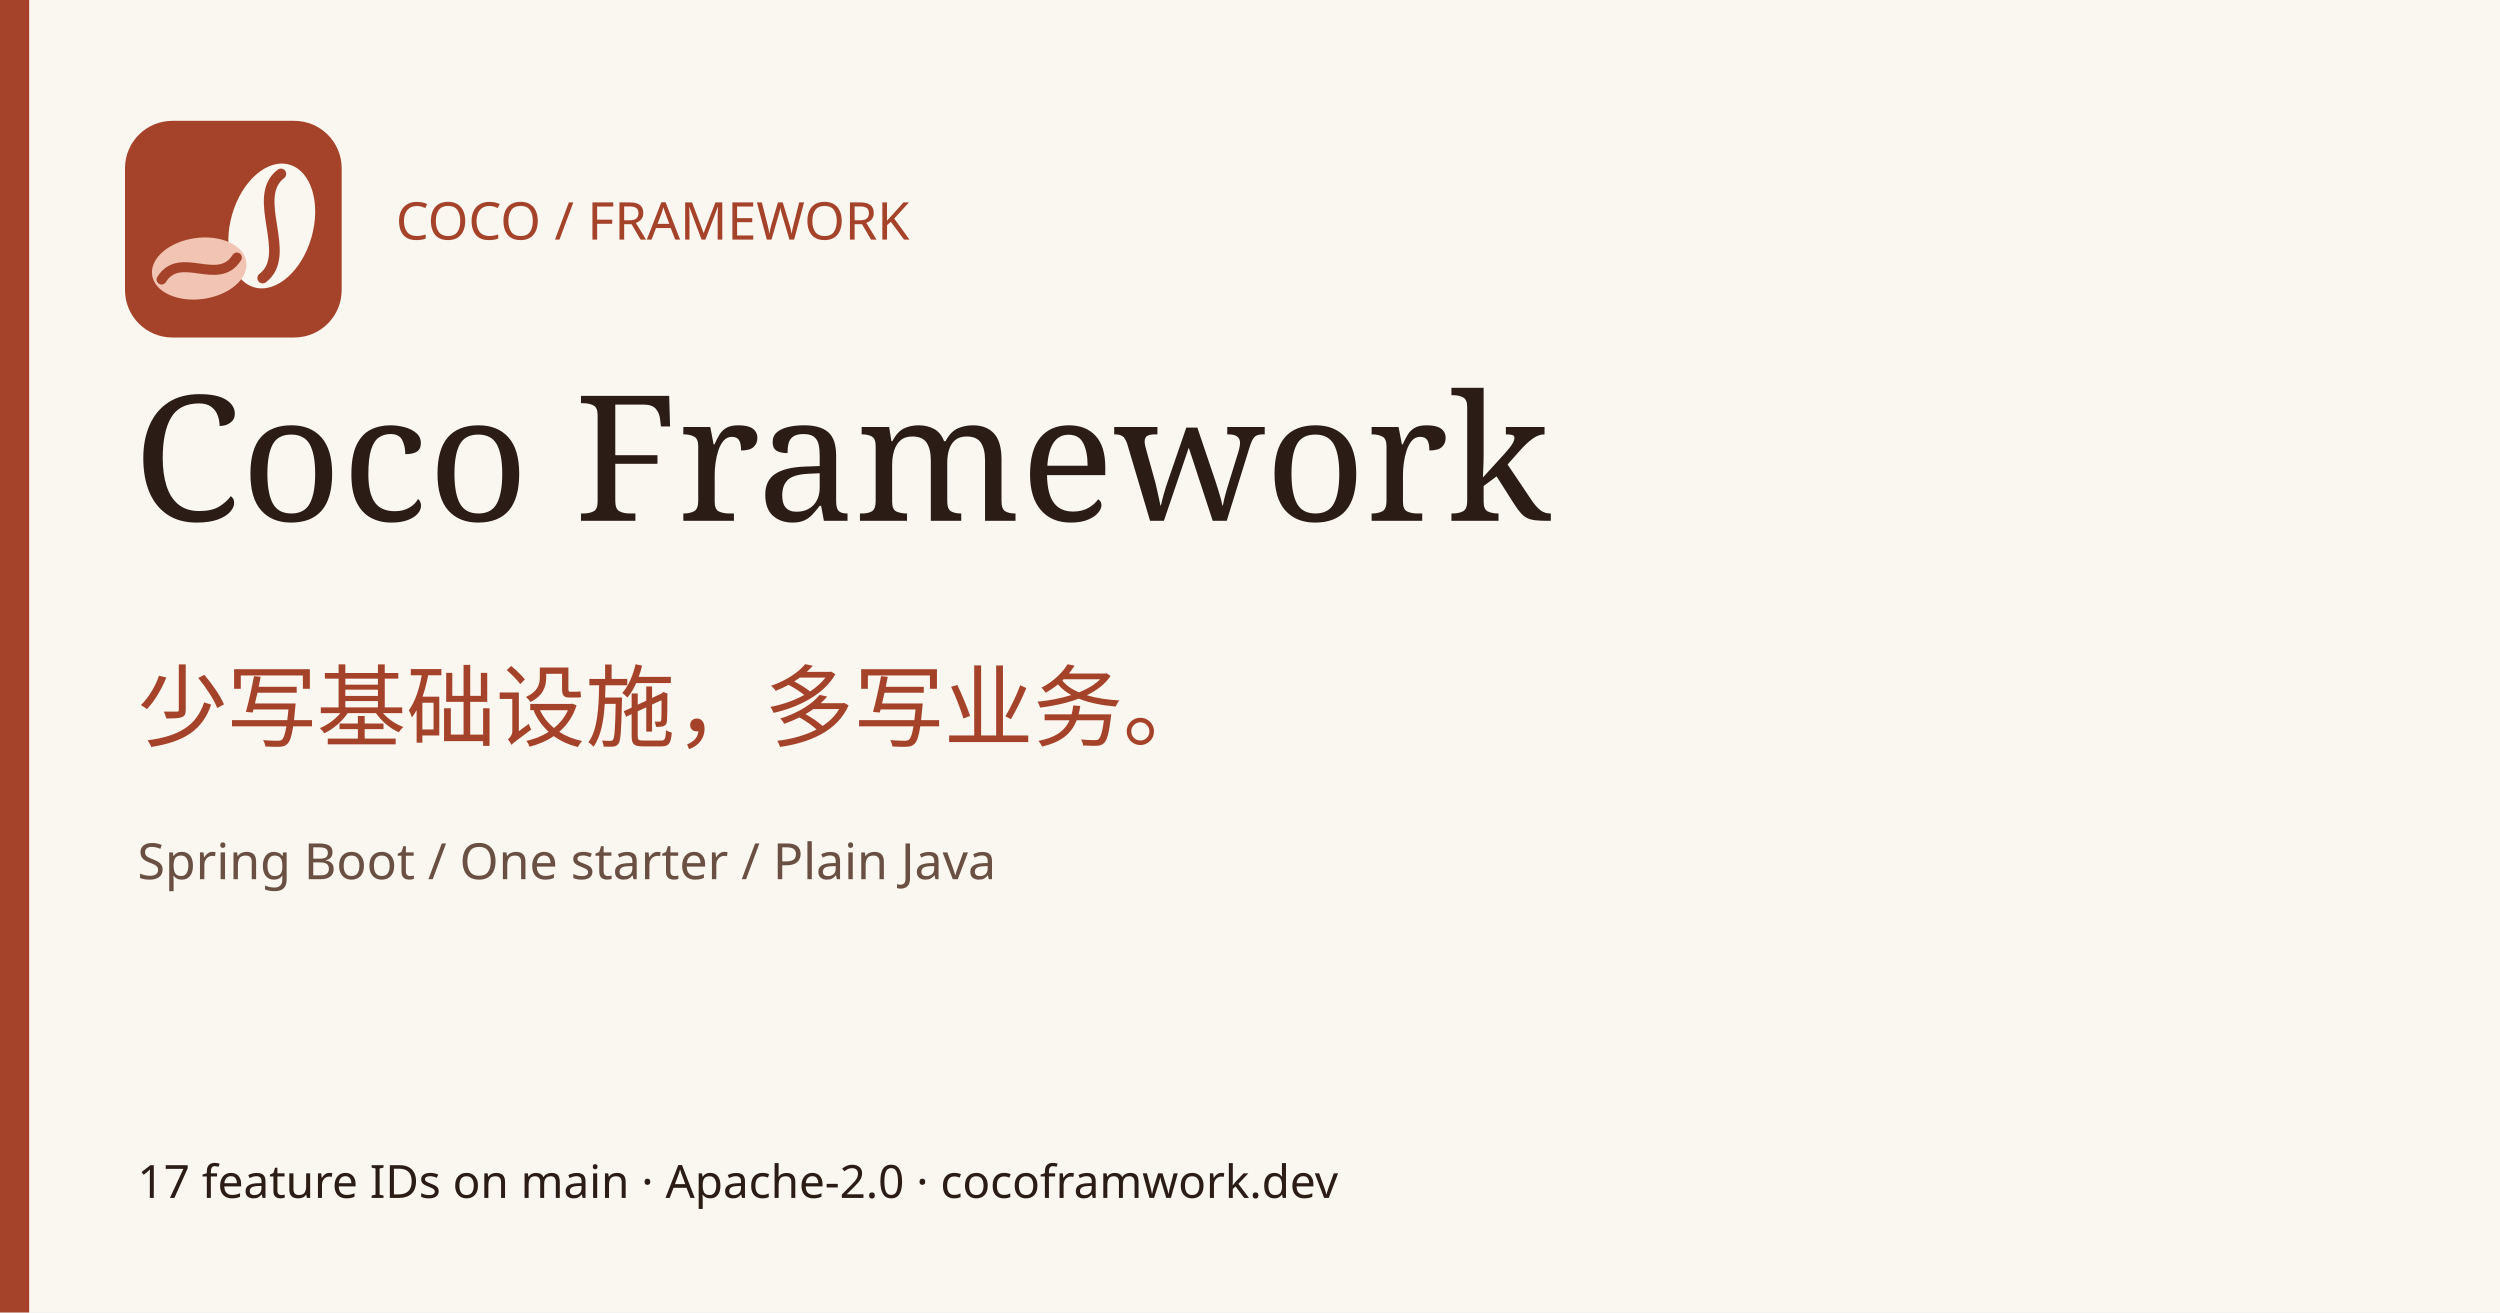
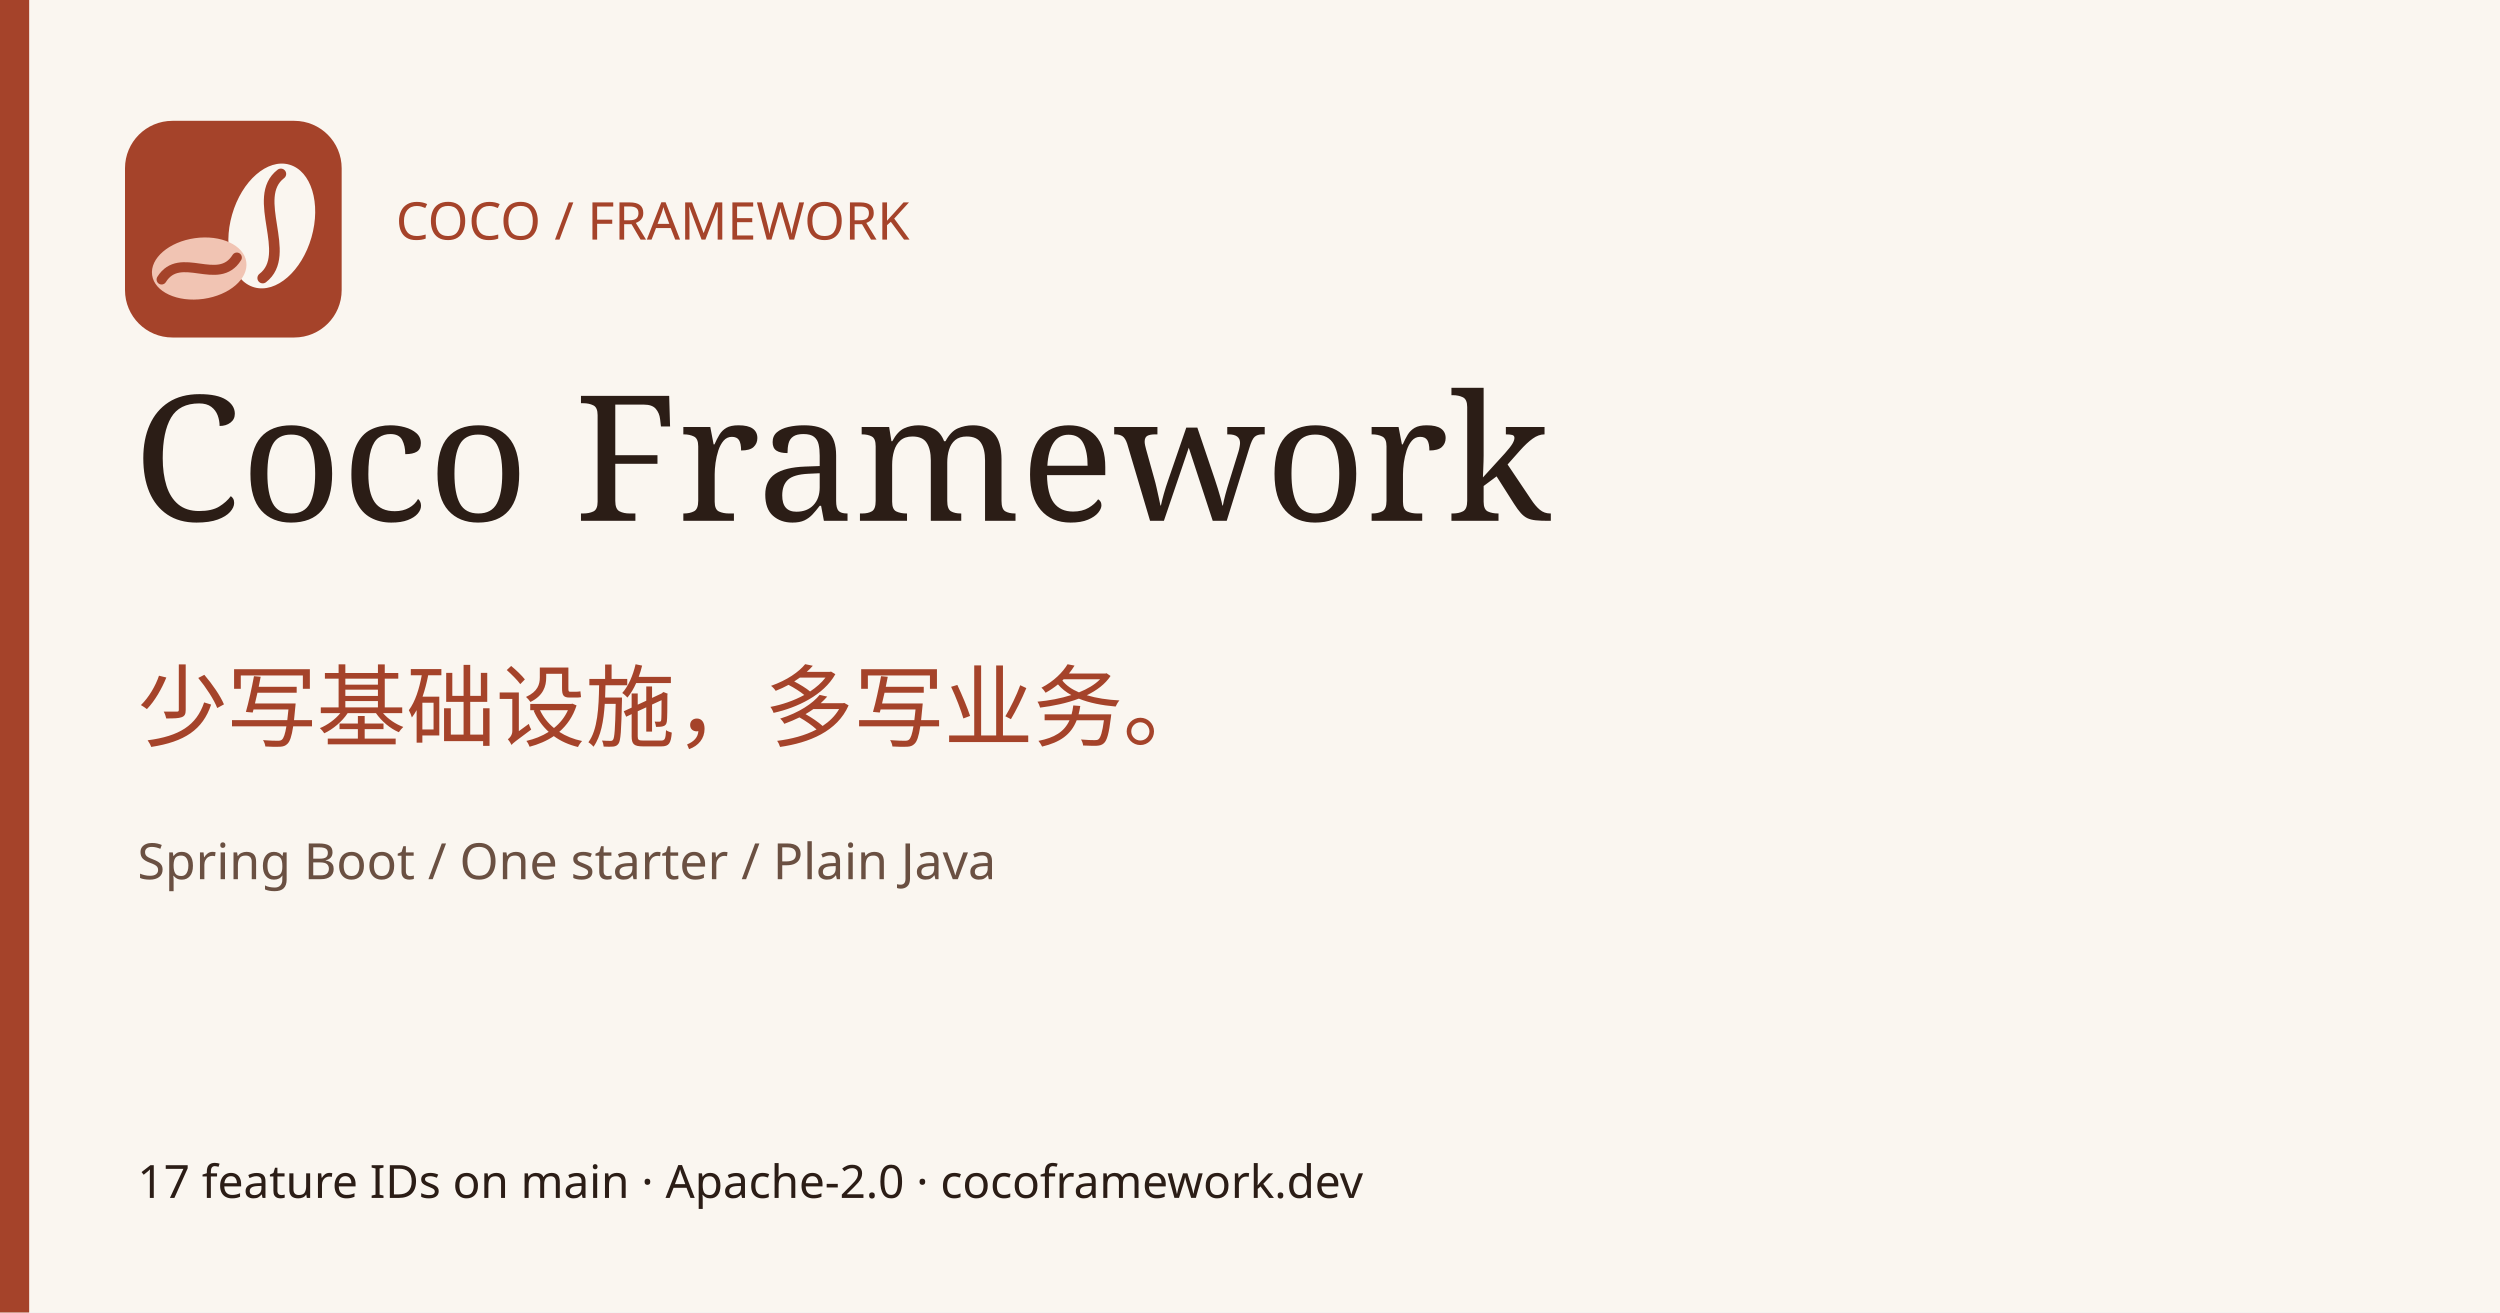
<svg xmlns="http://www.w3.org/2000/svg" width="1200" height="630" viewBox="0 0 1200 630">
  <rect width="1200" height="630" fill="#faf6f0" />
  <rect width="14" height="630" fill="#a5432a" />
  <g transform="translate(60 58) scale(3.25)">
    <rect width="32" height="32" rx="7" fill="#a5432a" />
    <defs>
      <mask id="cut" maskUnits="userSpaceOnUse" x="0" y="0" width="32" height="32">
        <rect width="32" height="32" fill="#fff" />
        <g transform="translate(21.6 18.4) rotate(16)">
          <path d="M-0.9,-8.4 C-4.6,-3.4 4.6,3.4 0.9,8.4" fill="none" stroke="#000" stroke-width="1.7" stroke-linecap="round" />
        </g>
        <g transform="translate(10 25.2) rotate(-8)">
          <path d="M-6.2,0.9 C-2.6,-3.4 2.6,3.4 6.2,-0.9" fill="none" stroke="#000" stroke-width="1.6" stroke-linecap="round" />
        </g>
      </mask>
    </defs>
    <g transform="translate(16 16) scale(0.84) translate(-16 -16) translate(-1 -4.8) scale(1.1)">
      <g mask="url(#cut)">
        <ellipse fill="#faf6f0" rx="6.6" ry="10.2" transform="translate(21.6 18.4) rotate(16)" />
        <ellipse fill="#f1c4b3" rx="7.6" ry="4.9" transform="translate(10 25.2) rotate(-8)" />
      </g>
    </g>
  </g>
  <g font-family="Microsoft YaHei, sans-serif">
    <text x="190" y="115" font-size="25" fill="#a5432a">COCO / FRAMEWORK</text>
    <text x="64" y="250" font-size="84" font-family="Newsreader Variable, Georgia, serif" font-weight="500" fill="#2b1d16">Coco Framework</text>
    <text x="66" y="355" font-size="43" fill="#a5432a">少写基础设施，多写业务。</text>
    <text x="66" y="422" font-size="24" fill="#6a5042">Spring Boot / One starter / Plain Java</text>
-     <text x="66" y="575" font-size="22" fill="#2b1d16">17 feature IDs on main · Apache-2.0 · cocoframwork.dev</text>
+     <text x="66" y="575" font-size="22" fill="#2b1d16">17 feature IDs on main · Apache-2.0 · cocoframework.dev</text>
  </g>
</svg>
